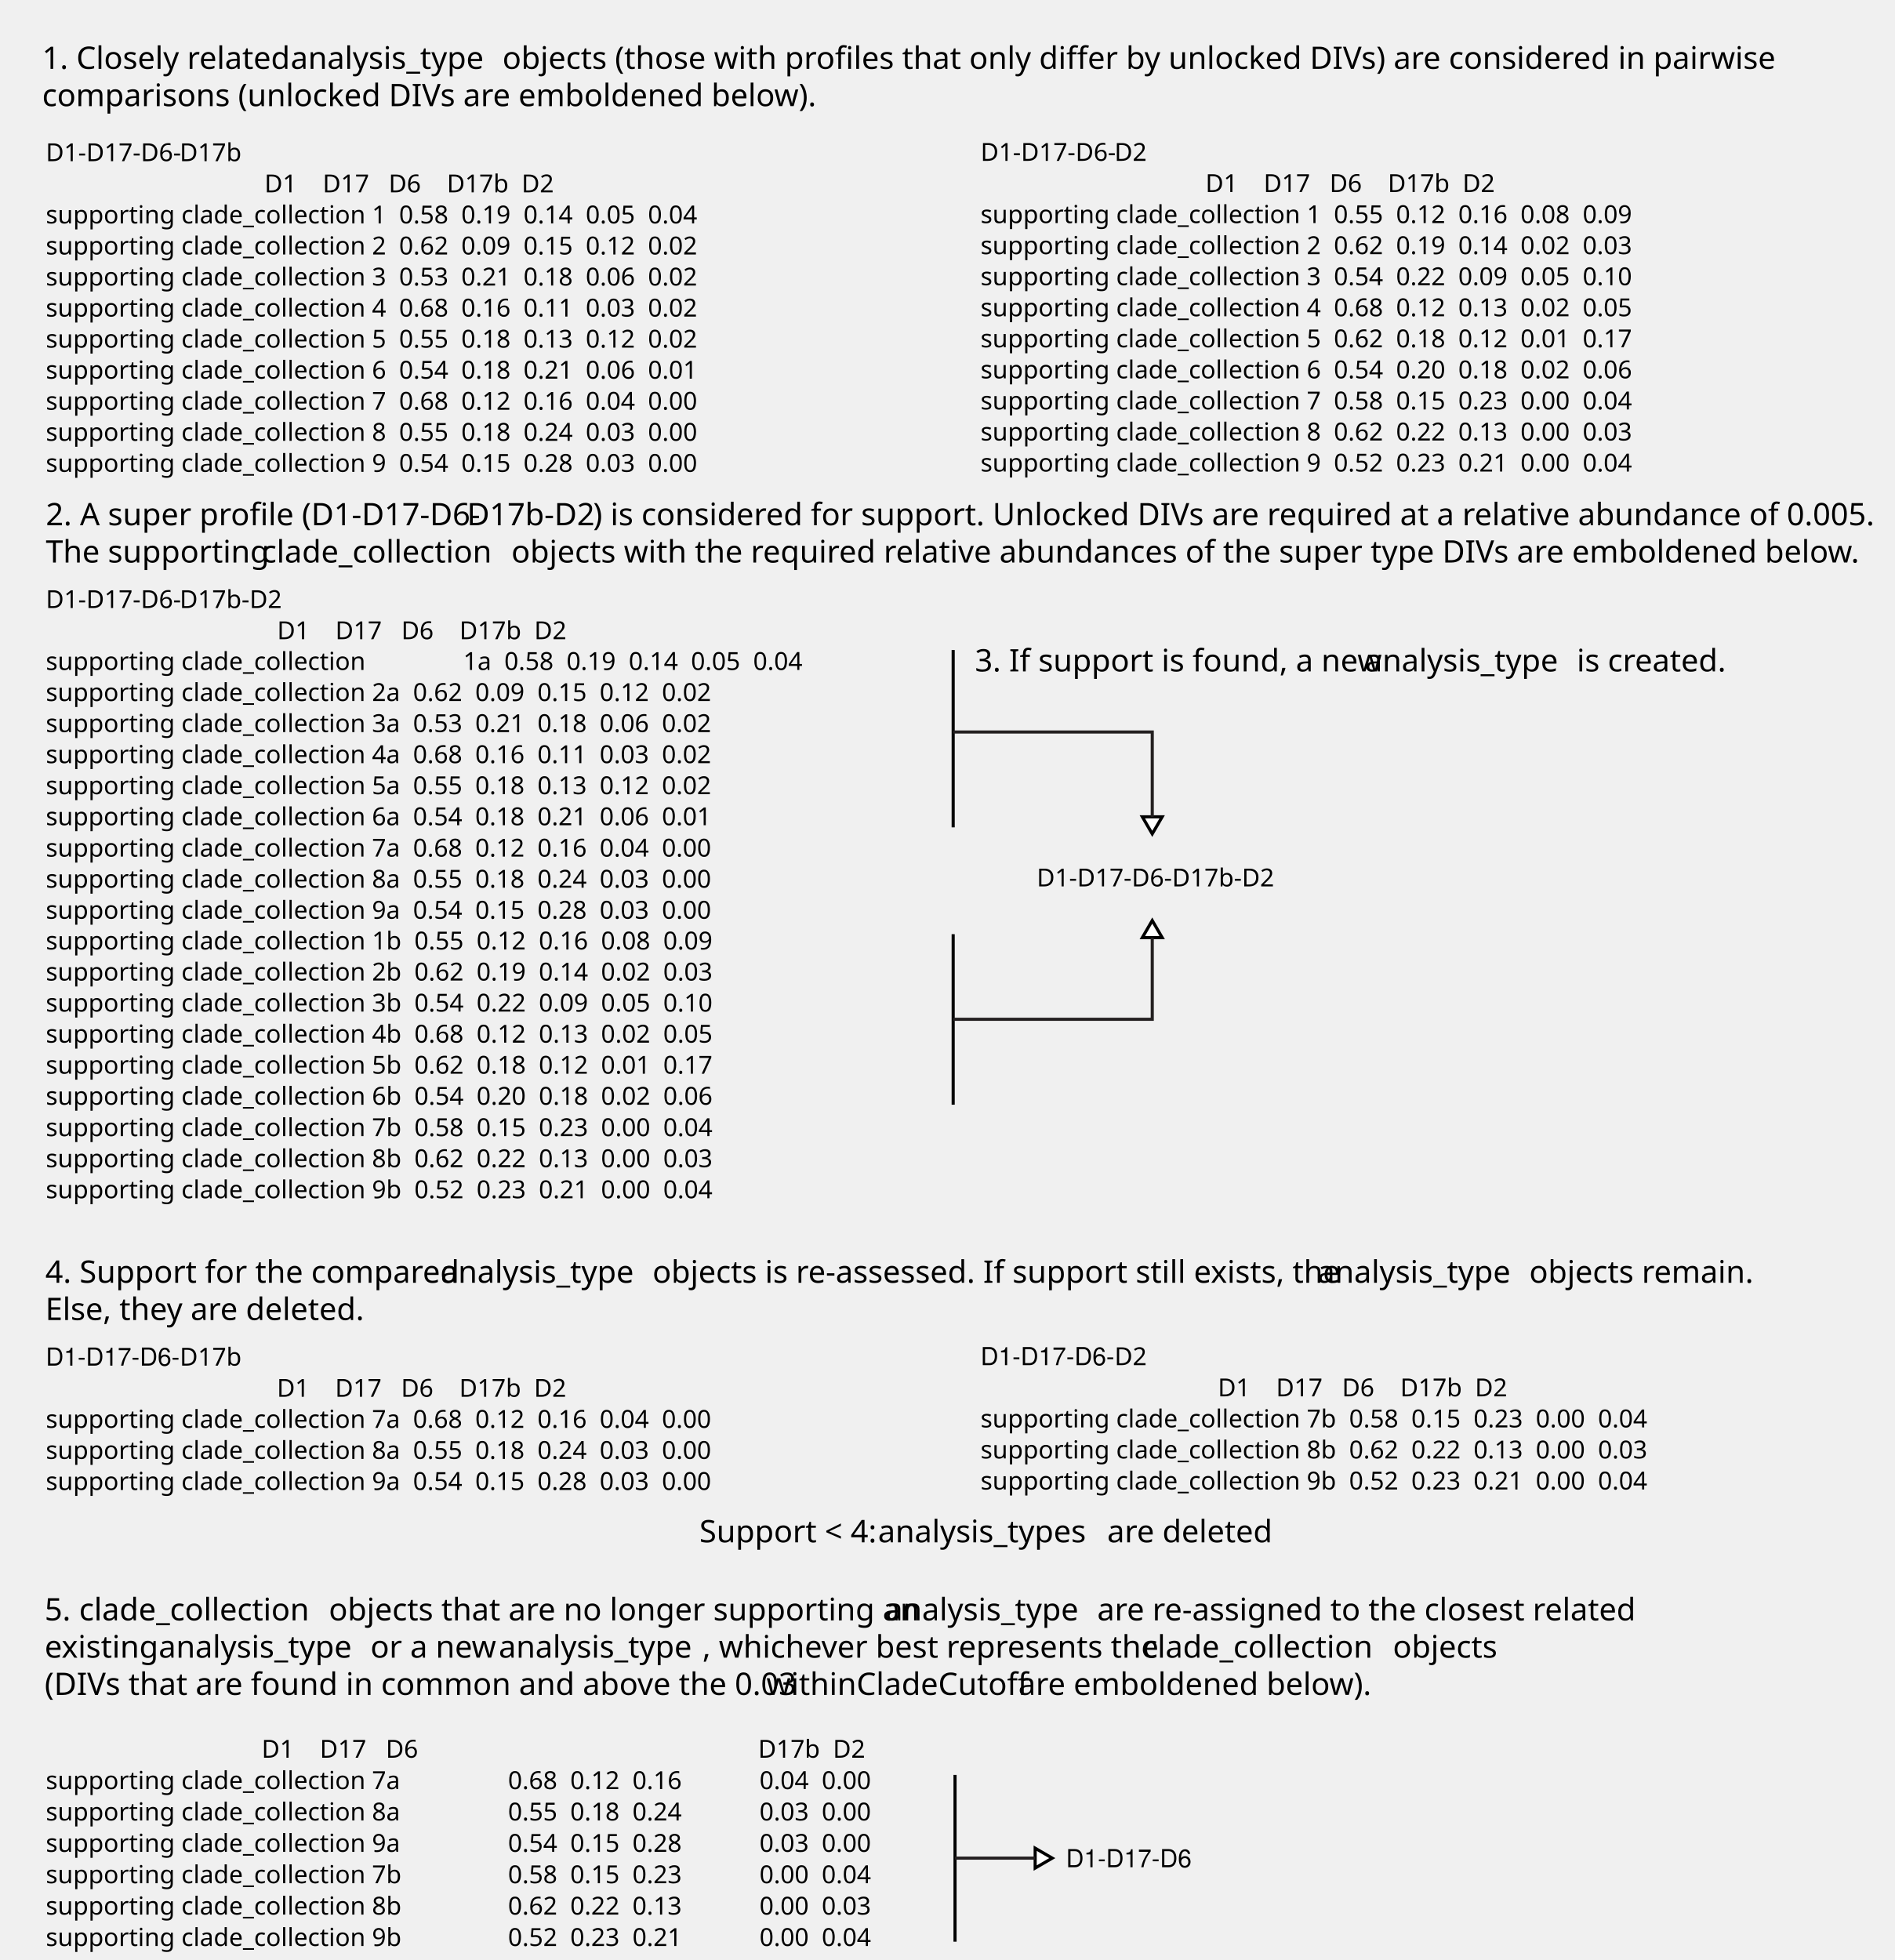
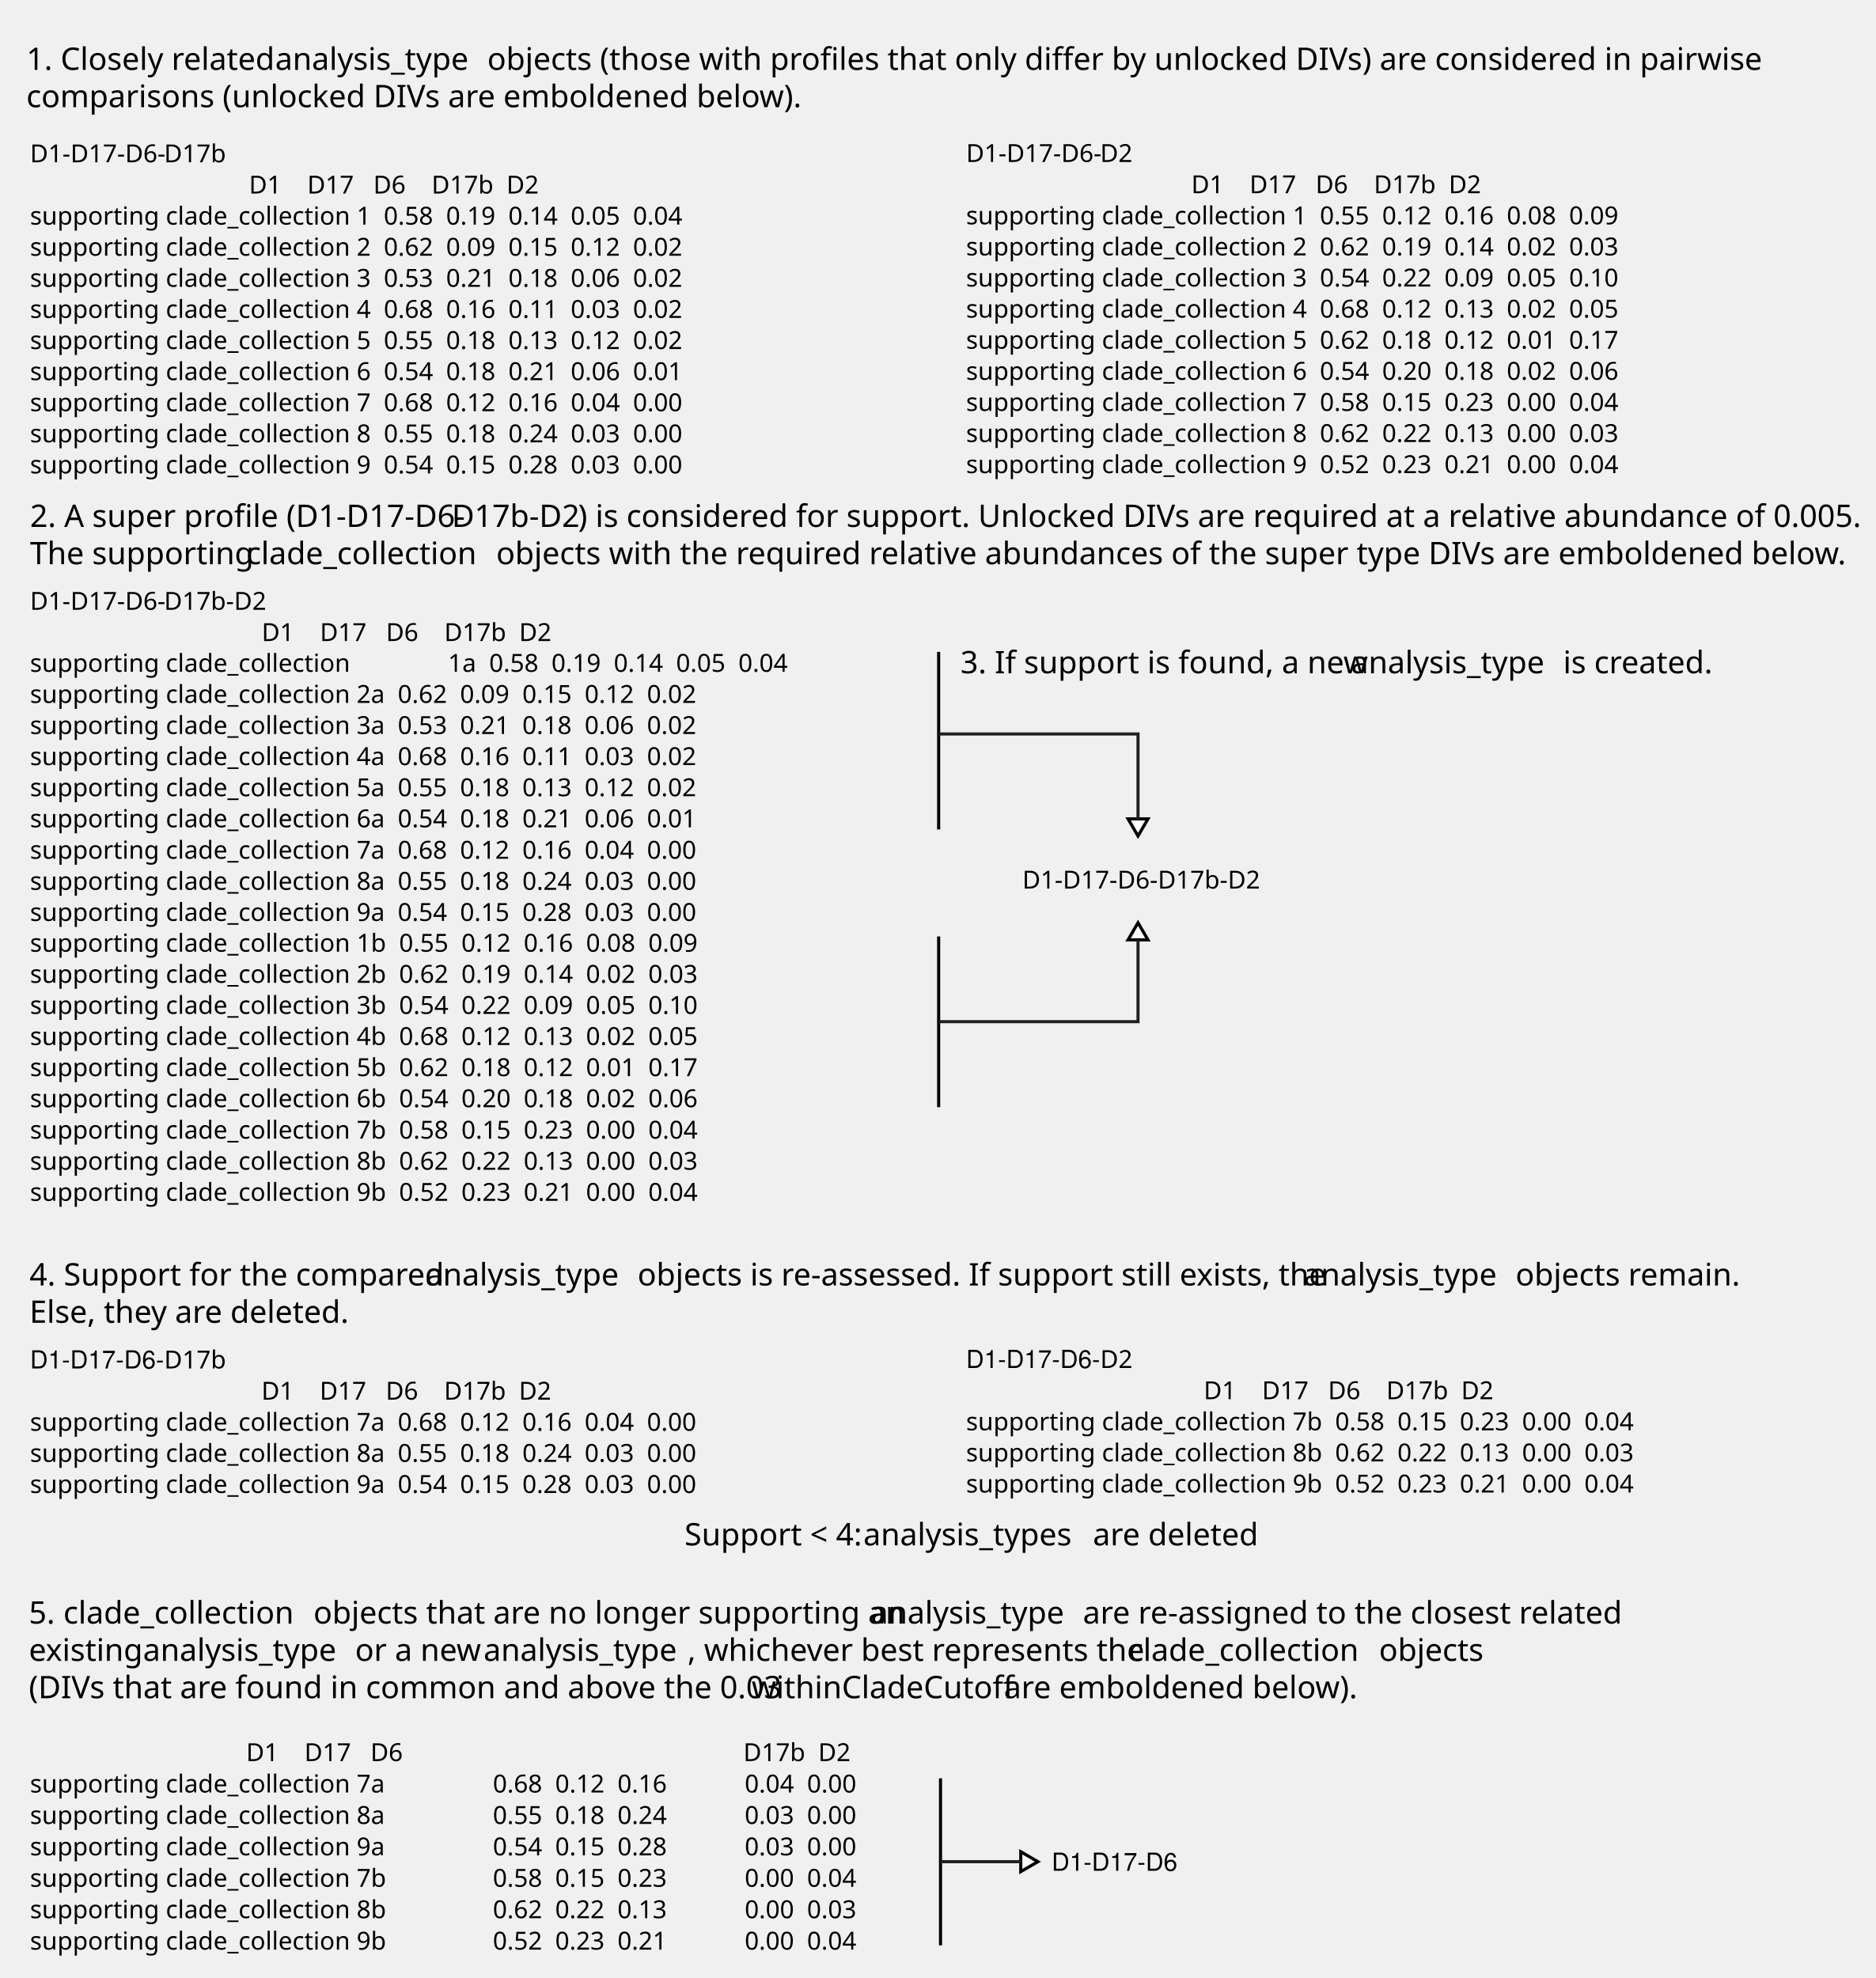
- <svg xmlns="http://www.w3.org/2000/svg" version="1.1" id="svg2" x="0px" y="0px" viewBox="-120 110.3 610.1 631.1" style="enable-background:new -120 110.3 610.1 631.1;" xml:space="preserve">
+ <svg xmlns="http://www.w3.org/2000/svg" version="1.1" id="svg2" x="0px" y="0px" viewBox="-234.9 220.3 603 636" style="enable-background:new -234.9 220.3 603 636;" xml:space="preserve">
  <style type="text/css">
- 	.st0{enable-background:new    ;}
- 	.st1{font-family:'ArialMT';}
- 	.st2{font-size:8px;}
- 	.st3{font-family:'Arial-BoldMT';}
- 	.st4{font-family:'CourierNewPSMT';}
- 	.st5{font-size:10px;}
- 	.st6{font-family:'Arial-BoldItalicMT';}
- 	.st7{font-family:'Arial-ItalicMT';}
- 	.st8{font-family:'CourierNewPS-BoldMT';}
- 	.st9{fill:none;stroke:#000000;}
- 	.st10{font-family:'Helvetica';}
- 	.st11{font-family:'Helvetica-Bold';}
- 	.st12{fill:none;}
- 	.st13{fill:#FFFFFF;stroke:#000000;}
+ 	.st0{font-family:'ArialMT';}
+ 	.st1{font-size:8px;}
+ 	.st2{font-family:'Arial-BoldMT';}
+ 	.st3{font-family:'CourierNewPSMT';}
+ 	.st4{font-size:10px;}
+ 	.st5{font-family:'Arial-BoldItalicMT';}
+ 	.st6{font-family:'Arial-ItalicMT';}
+ 	.st7{font-family:'CourierNewPS-BoldMT';}
+ 	.st8{fill:none;stroke:#000000;}
+ 	.st9{font-family:'Helvetica';}
+ 	.st10{font-family:'Helvetica-Bold';}
+ 	.st11{enable-background:new    ;}
+ 	.st12{fill:#FFFFFF;stroke:#000000;}
+ 	.st13{fill:#FFFFFF;stroke:#000000;enable-background:new    ;}
	.st14{fill:none;stroke:#231F20;stroke-miterlimit:10;}
- 	.st15{stroke:#231F20;stroke-miterlimit:10;}
</style>
-   <text transform="matrix(1 0 0 1 -105.253 162.194)" class="st0">
-     <tspan x="0" y="0" class="st1 st2">D1-D17-D6-</tspan>
-     <tspan x="43.1" y="0" class="st3 st2">D17b</tspan>
-   </text>
-   <text transform="matrix(1 0 0 1 -97.253 172.2341)" class="st4 st2">                              D1    D17   D6    D17b  D2 </text>
-   <text transform="matrix(1 0 0 1 -105.253 182.2341)" class="st4 st2">supporting clade_collection 1  0.58  0.19  0.14  0.05  0.04</text>
-   <text transform="matrix(1 0 0 1 -105.253 192.2341)" class="st4 st2">supporting clade_collection 2  0.62  0.09  0.15  0.12  0.02</text>
-   <text transform="matrix(1 0 0 1 -105.253 202.2341)" class="st4 st2">supporting clade_collection 3  0.53  0.21  0.18  0.06  0.02</text>
-   <text transform="matrix(1 0 0 1 -105.253 212.2341)" class="st4 st2">supporting clade_collection 4  0.68  0.16  0.11  0.03  0.02</text>
-   <text transform="matrix(1 0 0 1 -105.253 222.2341)" class="st4 st2">supporting clade_collection 5  0.55  0.18  0.13  0.12  0.02</text>
-   <text transform="matrix(1 0 0 1 -105.253 232.2341)" class="st4 st2">supporting clade_collection 6  0.54  0.18  0.21  0.06  0.01</text>
-   <text transform="matrix(1 0 0 1 -105.253 242.2341)" class="st4 st2">supporting clade_collection 7  0.68  0.12  0.16  0.04  0.00</text>
-   <text transform="matrix(1 0 0 1 -105.253 252.2341)" class="st4 st2">supporting clade_collection 8  0.55  0.18  0.24  0.03  0.00</text>
-   <text transform="matrix(1 0 0 1 -105.253 262.234)" class="st4 st2">supporting clade_collection 9  0.54  0.15  0.28  0.03  0.00</text>
-   <text transform="matrix(1 0 0 1 195.7173 162.0929)" class="st0">
-     <tspan x="0" y="0" class="st1 st2">D1-D17-D6-</tspan>
-     <tspan x="43.1" y="0" class="st3 st2">D2</tspan>
-   </text>
-   <text transform="matrix(1 0 0 1 205.7173 172.133)" class="st4 st2">                              D1    D17   D6    D17b  D2 </text>
-   <text transform="matrix(1 0 0 1 195.7173 182.133)" class="st4 st2">supporting clade_collection 1  0.55  0.12  0.16  0.08  0.09</text>
-   <text transform="matrix(1 0 0 1 195.7173 192.133)" class="st4 st2">supporting clade_collection 2  0.62  0.19  0.14  0.02  0.03</text>
-   <text transform="matrix(1 0 0 1 195.7173 202.133)" class="st4 st2">supporting clade_collection 3  0.54  0.22  0.09  0.05  0.10</text>
-   <text transform="matrix(1 0 0 1 195.7173 212.133)" class="st4 st2">supporting clade_collection 4  0.68  0.12  0.13  0.02  0.05</text>
-   <text transform="matrix(1 0 0 1 195.7173 222.133)" class="st4 st2">supporting clade_collection 5  0.62  0.18  0.12  0.01  0.17</text>
-   <text transform="matrix(1 0 0 1 195.7173 232.133)" class="st4 st2">supporting clade_collection 6  0.54  0.20  0.18  0.02  0.06</text>
-   <text transform="matrix(1 0 0 1 195.7173 242.133)" class="st4 st2">supporting clade_collection 7  0.58  0.15  0.23  0.00  0.04</text>
-   <text transform="matrix(1 0 0 1 195.7173 252.133)" class="st4 st2">supporting clade_collection 8  0.62  0.22  0.13  0.00  0.03</text>
-   <text transform="matrix(1 0 0 1 195.7173 262.133)" class="st4 st2">supporting clade_collection 9  0.52  0.23  0.21  0.00  0.04</text>
-   <text transform="matrix(1 0 0 1 -106.4248 132.4796)" class="st0">
-     <tspan x="0" y="0" class="st1 st5">1. Closely related </tspan>
-     <tspan x="80" y="0" class="st6 st5">analysis_type</tspan>
-     <tspan x="145.6" y="0" class="st1 st5"> objects (those with profiles that only differ by unlocked DIVs) are considered in pairwise  </tspan>
-     <tspan x="0" y="12" class="st1 st5">comparisons (unlocked DIVs are emboldened below). </tspan>
-   </text>
-   <text transform="matrix(1 0 0 1 -105.253 279.432)" class="st0">
-     <tspan x="0" y="0" class="st1 st5">2. A super profile (D1-D17-D6-</tspan>
-     <tspan x="135.6" y="0" class="st3 st5">D17b-D2</tspan>
-     <tspan x="176.2" y="0" class="st1 st5">) is considered for support. Unlocked DIVs are required at a relative abundance of 0.005.  </tspan>
-     <tspan x="0" y="12" class="st1 st5">The supporting </tspan>
-     <tspan x="69.5" y="12" class="st6 st5">clade_collection</tspan>
-     <tspan x="147.3" y="12" class="st1 st5"> objects with the required relative abundances of the super type DIVs are emboldened below.</tspan>
-   </text>
-   <text transform="matrix(1 0 0 1 193.8954 326.4968)" class="st0">
-     <tspan x="0" y="0" class="st1 st5">3. If support is found, a new </tspan>
-     <tspan x="125.6" y="0" class="st6 st5">analysis_type</tspan>
-     <tspan x="191.2" y="0" class="st1 st5"> is created. </tspan>
-   </text>
-   <text transform="matrix(1 0 0 1 -105.4092 523.3372)" class="st0">
-     <tspan x="0" y="0" class="st1 st5">4. Support for the compared </tspan>
-     <tspan x="127.3" y="0" class="st6 st5">analysis_type</tspan>
-     <tspan x="192.9" y="0" class="st1 st5"> objects is re-assessed. If support still exists, the </tspan>
-     <tspan x="409.6" y="0" class="st6 st5">analysis_type</tspan>
-     <tspan x="475.2" y="0" class="st1 st5"> objects remain.  </tspan>
-     <tspan x="0" y="12" class="st1 st5">Else, they are deleted. </tspan>
-   </text>
-   <text transform="matrix(1 0 0 1 -105.6241 632.0515)" class="st0">
-     <tspan x="0" y="0" class="st1 st5">5. </tspan>
-     <tspan x="11.1" y="0" class="st6 st5">clade_collection</tspan>
-     <tspan x="88.9" y="0" class="st1 st5"> objects that are no longer supporting an </tspan>
-     <tspan x="270.7" y="0" class="st6 st5">analysis_type</tspan>
-     <tspan x="336.3" y="0" class="st1 st5"> are re-assigned to the closest related  </tspan>
-     <tspan x="0" y="12" class="st1 st5">existing </tspan>
-     <tspan x="36.7" y="12" class="st6 st5">analysis_type</tspan>
-     <tspan x="102.3" y="12" class="st1 st5"> or a new </tspan>
-     <tspan x="146.2" y="12" class="st6 st5">analysis_type</tspan>
-     <tspan x="211.8" y="12" class="st1 st5">, whichever best represents the </tspan>
-     <tspan x="353.5" y="12" class="st6 st5">clade_collection </tspan>
-     <tspan x="434.1" y="12" class="st1 st5">objects  </tspan>
-     <tspan x="0" y="24" class="st1 st5">(DIVs that are found in common and above the 0.03 </tspan>
-     <tspan x="232.4" y="24" class="st7 st5">withinCladeCutoff </tspan>
-     <tspan x="313.5" y="24" class="st1 st5">are emboldened below). </tspan>
-   </text>
-   <text transform="matrix(1 0 0 1 -105.253 306.0836)" class="st0">
-     <tspan x="0" y="0" class="st1 st2">D1-D17-D6-</tspan>
-     <tspan x="43.1" y="0" class="st3 st2">D17b-D2</tspan>
-   </text>
-   <text transform="matrix(1 0 0 1 -95.253 316.1237)" class="st4 st2">                               D1    D17   D6    D17b  D2 </text>
-   <text transform="matrix(1 0 0 1 -105.253 326.0207)" class="st0">
-     <tspan x="0" y="0" class="st8 st2">supporting clade_collection</tspan>
-     <tspan x="129.6" y="0" class="st4 st2"> </tspan>
-     <tspan x="134.4" y="0" class="st8 st2">1a  0.58  0.19  0.14  0.05  0.04</tspan>
-   </text>
-   <text transform="matrix(1 0 0 1 -105.253 336.0207)" class="st8 st2">supporting clade_collection 2a  0.62  0.09  0.15  0.12  0.02</text>
-   <text transform="matrix(1 0 0 1 -105.253 346.0207)" class="st8 st2">supporting clade_collection 3a  0.53  0.21  0.18  0.06  0.02</text>
-   <text transform="matrix(1 0 0 1 -105.253 356.0207)" class="st8 st2">supporting clade_collection 4a  0.68  0.16  0.11  0.03  0.02</text>
-   <text transform="matrix(1 0 0 1 -105.253 366.0207)" class="st8 st2">supporting clade_collection 5a  0.55  0.18  0.13  0.12  0.02</text>
-   <text transform="matrix(1 0 0 1 -105.253 376.0207)" class="st8 st2">supporting clade_collection 6a  0.54  0.18  0.21  0.06  0.01</text>
-   <text transform="matrix(1 0 0 1 -105.253 386.1237)" class="st4 st2">supporting clade_collection 7a  0.68  0.12  0.16  0.04  0.00</text>
-   <text transform="matrix(1 0 0 1 -105.253 396.1237)" class="st4 st2">supporting clade_collection 8a  0.55  0.18  0.24  0.03  0.00</text>
-   <text transform="matrix(1 0 0 1 -105.253 406.1237)" class="st4 st2">supporting clade_collection 9a  0.54  0.15  0.28  0.03  0.00</text>
-   <text transform="matrix(1 0 0 1 -105.253 416.0207)" class="st8 st2">supporting clade_collection 1b  0.55  0.12  0.16  0.08  0.09</text>
-   <text transform="matrix(1 0 0 1 -105.253 426.0207)" class="st8 st2">supporting clade_collection 2b  0.62  0.19  0.14  0.02  0.03</text>
-   <text transform="matrix(1 0 0 1 -105.253 436.0207)" class="st8 st2">supporting clade_collection 3b  0.54  0.22  0.09  0.05  0.10</text>
-   <text transform="matrix(1 0 0 1 -105.253 446.0207)" class="st8 st2">supporting clade_collection 4b  0.68  0.12  0.13  0.02  0.05</text>
-   <text transform="matrix(1 0 0 1 -105.253 456.0207)" class="st8 st2">supporting clade_collection 5b  0.62  0.18  0.12  0.01  0.17</text>
-   <text transform="matrix(1 0 0 1 -105.253 466.0207)" class="st8 st2">supporting clade_collection 6b  0.54  0.20  0.18  0.02  0.06</text>
-   <text transform="matrix(1 0 0 1 -105.253 476.1237)" class="st4 st2">supporting clade_collection 7b  0.58  0.15  0.23  0.00  0.04</text>
-   <text transform="matrix(1 0 0 1 -105.253 486.1237)" class="st4 st2">supporting clade_collection 8b  0.62  0.22  0.13  0.00  0.03</text>
-   <text transform="matrix(1 0 0 1 -105.253 496.1237)" class="st4 st2">supporting clade_collection 9b  0.52  0.23  0.21  0.00  0.04</text>
-   <path id="path11116" class="st9" d="M186.9,319.6v57.1" />
-   <path id="path11118" class="st9" d="M186.9,411.1v54.9" />
-   <text transform="matrix(1 0 0 1 213.8043 395.7145)" class="st1 st2">D1-D17-D6-D17b-D2</text>
-   <text transform="matrix(1 0 0 1 -105.253 550.0153)" class="st10 st2">D1-D17-D6-</text>
-   <text transform="matrix(1 0 0 1 -62.1319 550.0153)" class="st11 st2">D17b</text>
-   <text transform="matrix(1 0 0 1 -93.253 560.0553)" class="st4 st2">                              D1    D17   D6    D17b  D2 </text>
-   <text transform="matrix(1 0 0 1 -105.253 570.0553)" class="st4 st2">supporting clade_collection 7a  0.68  0.12  0.16  0.04  0.00</text>
-   <text transform="matrix(1 0 0 1 -105.253 580.0553)" class="st4 st2">supporting clade_collection 8a  0.55  0.18  0.24  0.03  0.00</text>
-   <text transform="matrix(1 0 0 1 -105.253 590.0553)" class="st4 st2">supporting clade_collection 9a  0.54  0.15  0.28  0.03  0.00</text>
-   <text transform="matrix(1 0 0 1 195.7173 549.8669)" class="st10 st2">D1-D17-D6-</text>
-   <text transform="matrix(1 0 0 1 238.8384 549.8669)" class="st11 st2">D2</text>
-   <text transform="matrix(1 0 0 1 209.7173 559.9069)" class="st4 st2">                              D1    D17   D6    D17b  D2 </text>
-   <text transform="matrix(1 0 0 1 195.7173 569.9069)" class="st4 st2">supporting clade_collection 7b  0.58  0.15  0.23  0.00  0.04</text>
-   <text transform="matrix(1 0 0 1 195.7173 579.9069)" class="st4 st2">supporting clade_collection 8b  0.62  0.22  0.13  0.00  0.03</text>
-   <text transform="matrix(1 0 0 1 195.7173 589.9069)" class="st4 st2">supporting clade_collection 9b  0.52  0.23  0.21  0.00  0.04</text>
-   <text transform="matrix(1 0 0 1 105.1884 606.9089)" class="st0">
-     <tspan x="0" y="0" class="st1 st5">Support &lt; 4: </tspan>
-     <tspan x="57.5" y="0" class="st6 st5">analysis_types</tspan>
-     <tspan x="128.7" y="0" class="st1 st5"> are deleted</tspan>
-   </text>
-   <text transform="matrix(1 0 0 1 -105.253 666.2263)" class="st10 st2"> </text>
-   <text transform="matrix(1 0 0 1 -100.253 676.2662)" class="st8 st2">                               D1    D17   D6</text>
-   <text transform="matrix(1 0 0 1 115.7822 676.2662)" class="st4 st2">    D17b  D2 </text>
-   <text transform="matrix(1 0 0 1 -105.253 686.3698)" class="st4 st2">supporting clade_collection 7a  </text>
-   <text transform="matrix(1 0 0 1 43.5713 686.3698)" class="st8 st2">0.68  0.12  0.16</text>
-   <text transform="matrix(1 0 0 1 120.3838 686.3698)" class="st4 st2">  0.04  0.00</text>
-   <text transform="matrix(1 0 0 1 -105.253 696.4733)" class="st4 st2">supporting clade_collection 8a  </text>
-   <text transform="matrix(1 0 0 1 43.5713 696.4733)" class="st8 st2">0.55  0.18  0.24</text>
-   <text transform="matrix(1 0 0 1 120.3838 696.4733)" class="st4 st2">  0.03  0.00</text>
-   <text transform="matrix(1 0 0 1 -105.253 706.5759)" class="st4 st2">supporting clade_collection 9a  </text>
-   <text transform="matrix(1 0 0 1 43.5713 706.5759)" class="st8 st2">0.54  0.15  0.28</text>
-   <text transform="matrix(1 0 0 1 120.3838 706.5759)" class="st4 st2">  0.03  0.00</text>
-   <text transform="matrix(1 0 0 1 -105.253 716.6793)" class="st4 st2">supporting clade_collection 7b  </text>
-   <text transform="matrix(1 0 0 1 43.5713 716.6793)" class="st8 st2">0.58  0.15  0.23</text>
-   <text transform="matrix(1 0 0 1 120.3838 716.6793)" class="st4 st2">  0.00  0.04</text>
-   <text transform="matrix(1 0 0 1 -105.253 726.7819)" class="st4 st2">supporting clade_collection 8b  </text>
-   <text transform="matrix(1 0 0 1 43.5713 726.7819)" class="st8 st2">0.62  0.22  0.13</text>
-   <text transform="matrix(1 0 0 1 120.3838 726.7819)" class="st4 st2">  0.00  0.03</text>
-   <text transform="matrix(1 0 0 1 -105.253 736.8854)" class="st4 st2">supporting clade_collection 9b  </text>
-   <text transform="matrix(1 0 0 1 43.5713 736.8854)" class="st8 st2">0.52  0.23  0.21</text>
-   <text transform="matrix(1 0 0 1 120.3838 736.8854)" class="st4 st2">  0.00  0.04</text>
-   <path id="path11579" class="st9" d="M187.5,681.8v53.7" />
-   <text transform="matrix(1 0 0 1 223.2178 711.525)" class="st10 st2">D1-D17-D6</text>
-   <path class="st12" d="" />
-   <path id="path11609" class="st13" d="M218.8,708.6l-5.5,3.2v-6.4L218.8,708.6z" />
-   <path id="path11599" class="st13" d="M218.9,708.6" />
-   <path class="st12" d="" />
-   <path id="path11879" class="st13" d="M251,378.9" />
-   <path class="st12" d="" />
+   <text transform="matrix(1 0 0 1 -225.253 272.484)" class="st0 st1">D1-D17-D6-</text>
+   <text transform="matrix(1 0 0 1 -182.153 272.484)" class="st2 st1">D17b</text>
+   <text transform="matrix(1 0 0 1 -217.253 282.5241)" class="st3 st1">                              D1    D17   D6    D17b  D2 </text>
+   <text transform="matrix(1 0 0 1 -225.253 292.5241)" class="st3 st1">supporting clade_collection 1  0.58  0.19  0.14  0.05  0.04</text>
+   <text transform="matrix(1 0 0 1 -225.253 302.5241)" class="st3 st1">supporting clade_collection 2  0.62  0.09  0.15  0.12  0.02</text>
+   <text transform="matrix(1 0 0 1 -225.253 312.5241)" class="st3 st1">supporting clade_collection 3  0.53  0.21  0.18  0.06  0.02</text>
+   <text transform="matrix(1 0 0 1 -225.253 322.5241)" class="st3 st1">supporting clade_collection 4  0.68  0.16  0.11  0.03  0.02</text>
+   <text transform="matrix(1 0 0 1 -225.253 332.5241)" class="st3 st1">supporting clade_collection 5  0.55  0.18  0.13  0.12  0.02</text>
+   <text transform="matrix(1 0 0 1 -225.253 342.5241)" class="st3 st1">supporting clade_collection 6  0.54  0.18  0.21  0.06  0.01</text>
+   <text transform="matrix(1 0 0 1 -225.253 352.5241)" class="st3 st1">supporting clade_collection 7  0.68  0.12  0.16  0.04  0.00</text>
+   <text transform="matrix(1 0 0 1 -225.253 362.5241)" class="st3 st1">supporting clade_collection 8  0.55  0.18  0.24  0.03  0.00</text>
+   <text transform="matrix(1 0 0 1 -225.253 372.524)" class="st3 st1">supporting clade_collection 9  0.54  0.15  0.28  0.03  0.00</text>
+   <text transform="matrix(1 0 0 1 75.7173 272.3829)" class="st0 st1">D1-D17-D6-</text>
+   <text transform="matrix(1 0 0 1 118.8173 272.3829)" class="st2 st1">D2</text>
+   <text transform="matrix(1 0 0 1 85.7173 282.423)" class="st3 st1">                              D1    D17   D6    D17b  D2 </text>
+   <text transform="matrix(1 0 0 1 75.7173 292.423)" class="st3 st1">supporting clade_collection 1  0.55  0.12  0.16  0.08  0.09</text>
+   <text transform="matrix(1 0 0 1 75.7173 302.423)" class="st3 st1">supporting clade_collection 2  0.62  0.19  0.14  0.02  0.03</text>
+   <text transform="matrix(1 0 0 1 75.7173 312.423)" class="st3 st1">supporting clade_collection 3  0.54  0.22  0.09  0.05  0.10</text>
+   <text transform="matrix(1 0 0 1 75.7173 322.423)" class="st3 st1">supporting clade_collection 4  0.68  0.12  0.13  0.02  0.05</text>
+   <text transform="matrix(1 0 0 1 75.7173 332.423)" class="st3 st1">supporting clade_collection 5  0.62  0.18  0.12  0.01  0.17</text>
+   <text transform="matrix(1 0 0 1 75.7173 342.423)" class="st3 st1">supporting clade_collection 6  0.54  0.20  0.18  0.02  0.06</text>
+   <text transform="matrix(1 0 0 1 75.7173 352.423)" class="st3 st1">supporting clade_collection 7  0.58  0.15  0.23  0.00  0.04</text>
+   <text transform="matrix(1 0 0 1 75.7173 362.423)" class="st3 st1">supporting clade_collection 8  0.62  0.22  0.13  0.00  0.03</text>
+   <text transform="matrix(1 0 0 1 75.7173 372.423)" class="st3 st1">supporting clade_collection 9  0.52  0.23  0.21  0.00  0.04</text>
+   <text transform="matrix(1 0 0 1 -226.4248 242.7696)" class="st0 st4">1. Closely related </text>
+   <text transform="matrix(1 0 0 1 -146.4248 242.7696)" class="st5 st4">analysis_type</text>
+   <text transform="matrix(1 0 0 1 -80.8248 242.7696)" class="st0 st4"> objects (those with profiles that only differ by unlocked DIVs) are considered in pairwise  </text>
+   <text transform="matrix(1 0 0 1 -226.4248 254.7696)" class="st0 st4">comparisons (unlocked DIVs are emboldened below). </text>
+   <text transform="matrix(1 0 0 1 -225.253 389.722)" class="st0 st4">2. A super profile (D1-D17-D6-</text>
+   <text transform="matrix(1 0 0 1 -89.653 389.722)" class="st2 st4">D17b-D2</text>
+   <text transform="matrix(1 0 0 1 -49.053 389.722)" class="st0 st4">) is considered for support. Unlocked DIVs are required at a relative abundance of 0.005.  </text>
+   <text transform="matrix(1 0 0 1 -225.253 401.722)" class="st0 st4">The supporting </text>
+   <text transform="matrix(1 0 0 1 -155.753 401.722)" class="st5 st4">clade_collection</text>
+   <text transform="matrix(1 0 0 1 -77.953 401.722)" class="st0 st4"> objects with the required relative abundances of the super type DIVs are emboldened below.</text>
+   <text transform="matrix(1 0 0 1 73.8954 436.7868)" class="st0 st4">3. If support is found, a new </text>
+   <text transform="matrix(1 0 0 1 199.4954 436.7868)" class="st5 st4">analysis_type</text>
+   <text transform="matrix(1 0 0 1 265.0954 436.7868)" class="st0 st4"> is created. </text>
+   <text transform="matrix(1 0 0 1 -225.4092 633.6273)" class="st0 st4">4. Support for the compared </text>
+   <text transform="matrix(1 0 0 1 -98.1092 633.6273)" class="st5 st4">analysis_type</text>
+   <text transform="matrix(1 0 0 1 -32.5092 633.6273)" class="st0 st4"> objects is re-assessed. If support still exists, the </text>
+   <text transform="matrix(1 0 0 1 184.1908 633.6273)" class="st5 st4">analysis_type</text>
+   <text transform="matrix(1 0 0 1 249.7908 633.6273)" class="st0 st4"> objects remain.  </text>
+   <text transform="matrix(1 0 0 1 -225.4092 645.6273)" class="st0 st4">Else, they are deleted. </text>
+   <text transform="matrix(1 0 0 1 -225.6241 742.3416)" class="st0 st4">5. </text>
+   <text transform="matrix(1 0 0 1 -214.5241 742.3416)" class="st5 st4">clade_collection</text>
+   <text transform="matrix(1 0 0 1 -136.7241 742.3416)" class="st0 st4"> objects that are no longer supporting an </text>
+   <text transform="matrix(1 0 0 1 45.0759 742.3416)" class="st5 st4">analysis_type</text>
+   <text transform="matrix(1 0 0 1 110.6759 742.3416)" class="st0 st4"> are re-assigned to the closest related  </text>
+   <text transform="matrix(1 0 0 1 -225.6241 754.3416)" class="st0 st4">existing </text>
+   <text transform="matrix(1 0 0 1 -188.9241 754.3416)" class="st5 st4">analysis_type</text>
+   <text transform="matrix(1 0 0 1 -123.3241 754.3416)" class="st0 st4"> or a new </text>
+   <text transform="matrix(1 0 0 1 -79.4241 754.3416)" class="st5 st4">analysis_type</text>
+   <text transform="matrix(1 0 0 1 -13.8241 754.3416)" class="st0 st4">, whichever best represents the </text>
+   <text transform="matrix(1 0 0 1 127.8759 754.3416)" class="st5 st4">clade_collection </text>
+   <text transform="matrix(1 0 0 1 208.4759 754.3416)" class="st0 st4">objects  </text>
+   <text transform="matrix(1 0 0 1 -225.6241 766.3416)" class="st0 st4">(DIVs that are found in common and above the 0.03 </text>
+   <text transform="matrix(1 0 0 1 6.7759 766.3416)" class="st6 st4">withinCladeCutoff </text>
+   <text transform="matrix(1 0 0 1 87.8759 766.3416)" class="st0 st4">are emboldened below). </text>
+   <text transform="matrix(1 0 0 1 -225.253 416.3736)" class="st0 st1">D1-D17-D6-</text>
+   <text transform="matrix(1 0 0 1 -182.153 416.3736)" class="st2 st1">D17b-D2</text>
+   <text transform="matrix(1 0 0 1 -215.253 426.4137)" class="st3 st1">                               D1    D17   D6    D17b  D2 </text>
+   <text transform="matrix(1 0 0 1 -225.253 436.3107)" class="st7 st1">supporting clade_collection</text>
+   <text transform="matrix(1 0 0 1 -95.653 436.3107)" class="st3 st1"> </text>
+   <text transform="matrix(1 0 0 1 -90.853 436.3107)" class="st7 st1">1a  0.58  0.19  0.14  0.05  0.04</text>
+   <text transform="matrix(1 0 0 1 -225.253 446.3107)" class="st7 st1">supporting clade_collection 2a  0.62  0.09  0.15  0.12  0.02</text>
+   <text transform="matrix(1 0 0 1 -225.253 456.3107)" class="st7 st1">supporting clade_collection 3a  0.53  0.21  0.18  0.06  0.02</text>
+   <text transform="matrix(1 0 0 1 -225.253 466.3107)" class="st7 st1">supporting clade_collection 4a  0.68  0.16  0.11  0.03  0.02</text>
+   <text transform="matrix(1 0 0 1 -225.253 476.3107)" class="st7 st1">supporting clade_collection 5a  0.55  0.18  0.13  0.12  0.02</text>
+   <text transform="matrix(1 0 0 1 -225.253 486.3107)" class="st7 st1">supporting clade_collection 6a  0.54  0.18  0.21  0.06  0.01</text>
+   <text transform="matrix(1 0 0 1 -225.253 496.4137)" class="st3 st1">supporting clade_collection 7a  0.68  0.12  0.16  0.04  0.00</text>
+   <text transform="matrix(1 0 0 1 -225.253 506.4137)" class="st3 st1">supporting clade_collection 8a  0.55  0.18  0.24  0.03  0.00</text>
+   <text transform="matrix(1 0 0 1 -225.253 516.4137)" class="st3 st1">supporting clade_collection 9a  0.54  0.15  0.28  0.03  0.00</text>
+   <text transform="matrix(1 0 0 1 -225.253 526.3107)" class="st7 st1">supporting clade_collection 1b  0.55  0.12  0.16  0.08  0.09</text>
+   <text transform="matrix(1 0 0 1 -225.253 536.3107)" class="st7 st1">supporting clade_collection 2b  0.62  0.19  0.14  0.02  0.03</text>
+   <text transform="matrix(1 0 0 1 -225.253 546.3107)" class="st7 st1">supporting clade_collection 3b  0.54  0.22  0.09  0.05  0.10</text>
+   <text transform="matrix(1 0 0 1 -225.253 556.3107)" class="st7 st1">supporting clade_collection 4b  0.68  0.12  0.13  0.02  0.05</text>
+   <text transform="matrix(1 0 0 1 -225.253 566.3107)" class="st7 st1">supporting clade_collection 5b  0.62  0.18  0.12  0.01  0.17</text>
+   <text transform="matrix(1 0 0 1 -225.253 576.3107)" class="st7 st1">supporting clade_collection 6b  0.54  0.20  0.18  0.02  0.06</text>
+   <text transform="matrix(1 0 0 1 -225.253 586.4137)" class="st3 st1">supporting clade_collection 7b  0.58  0.15  0.23  0.00  0.04</text>
+   <text transform="matrix(1 0 0 1 -225.253 596.4137)" class="st3 st1">supporting clade_collection 8b  0.62  0.22  0.13  0.00  0.03</text>
+   <text transform="matrix(1 0 0 1 -225.253 606.4137)" class="st3 st1">supporting clade_collection 9b  0.52  0.23  0.21  0.00  0.04</text>
+   <path id="path11116" class="st8" d="M66.9,429.9V487" />
+   <path id="path11118" class="st8" d="M66.9,521.4v54.9" />
+   <text transform="matrix(1 0 0 1 93.8043 506.0045)" class="st0 st1">D1-D17-D6-D17b-D2</text>
+   <text transform="matrix(1 0 0 1 -225.253 660.3054)" class="st9 st1">D1-D17-D6-</text>
+   <text transform="matrix(1 0 0 1 -182.1319 660.3054)" class="st10 st1">D17b</text>
+   <text transform="matrix(1 0 0 1 -213.253 670.3453)" class="st3 st1">                              D1    D17   D6    D17b  D2 </text>
+   <text transform="matrix(1 0 0 1 -225.253 680.3453)" class="st3 st1">supporting clade_collection 7a  0.68  0.12  0.16  0.04  0.00</text>
+   <text transform="matrix(1 0 0 1 -225.253 690.3453)" class="st3 st1">supporting clade_collection 8a  0.55  0.18  0.24  0.03  0.00</text>
+   <text transform="matrix(1 0 0 1 -225.253 700.3453)" class="st3 st1">supporting clade_collection 9a  0.54  0.15  0.28  0.03  0.00</text>
+   <text transform="matrix(1 0 0 1 75.7173 660.1569)" class="st9 st1">D1-D17-D6-</text>
+   <text transform="matrix(1 0 0 1 118.8384 660.1569)" class="st10 st1">D2</text>
+   <text transform="matrix(1 0 0 1 89.7173 670.197)" class="st3 st1">                              D1    D17   D6    D17b  D2 </text>
+   <text transform="matrix(1 0 0 1 75.7173 680.197)" class="st3 st1">supporting clade_collection 7b  0.58  0.15  0.23  0.00  0.04</text>
+   <text transform="matrix(1 0 0 1 75.7173 690.197)" class="st3 st1">supporting clade_collection 8b  0.62  0.22  0.13  0.00  0.03</text>
+   <text transform="matrix(1 0 0 1 75.7173 700.197)" class="st3 st1">supporting clade_collection 9b  0.52  0.23  0.21  0.00  0.04</text>
+   <text transform="matrix(1 0 0 1 -14.8116 717.1989)" class="st0 st4">Support &lt; 4: </text>
+   <text transform="matrix(1 0 0 1 42.6884 717.1989)" class="st5 st4">analysis_types</text>
+   <text transform="matrix(1 0 0 1 113.8884 717.1989)" class="st0 st4"> are deleted</text>
+   <text transform="matrix(1 0 0 1 -225.253 776.5164)" class="st9 st1"> </text>
+   <text transform="matrix(1 0 0 1 -220.253 786.5562)" class="st7 st1">                               D1    D17   D6</text>
+   <text transform="matrix(1 0 0 1 -4.2178 786.5562)" class="st3 st1">    D17b  D2 </text>
+   <text transform="matrix(1 0 0 1 -225.253 796.6599)" class="st3 st1">supporting clade_collection 7a  </text>
+   <text transform="matrix(1 0 0 1 -76.4287 796.6599)" class="st7 st1">0.68  0.12  0.16</text>
+   <text transform="matrix(1 0 0 1 0.3838 796.6599)" class="st3 st1">  0.04  0.00</text>
+   <text transform="matrix(1 0 0 1 -225.253 806.7634)" class="st3 st1">supporting clade_collection 8a  </text>
+   <text transform="matrix(1 0 0 1 -76.4287 806.7634)" class="st7 st1">0.55  0.18  0.24</text>
+   <text transform="matrix(1 0 0 1 0.3838 806.7634)" class="st3 st1">  0.03  0.00</text>
+   <text transform="matrix(1 0 0 1 -225.253 816.866)" class="st3 st1">supporting clade_collection 9a  </text>
+   <text transform="matrix(1 0 0 1 -76.4287 816.866)" class="st7 st1">0.54  0.15  0.28</text>
+   <text transform="matrix(1 0 0 1 0.3838 816.866)" class="st3 st1">  0.03  0.00</text>
+   <text transform="matrix(1 0 0 1 -225.253 826.9694)" class="st3 st1">supporting clade_collection 7b  </text>
+   <text transform="matrix(1 0 0 1 -76.4287 826.9694)" class="st7 st1">0.58  0.15  0.23</text>
+   <text transform="matrix(1 0 0 1 0.3838 826.9694)" class="st3 st1">  0.00  0.04</text>
+   <text transform="matrix(1 0 0 1 -225.253 837.072)" class="st3 st1">supporting clade_collection 8b  </text>
+   <text transform="matrix(1 0 0 1 -76.4287 837.072)" class="st7 st1">0.62  0.22  0.13</text>
+   <text transform="matrix(1 0 0 1 0.3838 837.072)" class="st3 st1">  0.00  0.03</text>
+   <text transform="matrix(1 0 0 1 -225.253 847.1754)" class="st3 st1">supporting clade_collection 9b  </text>
+   <text transform="matrix(1 0 0 1 -76.4287 847.1754)" class="st7 st1">0.52  0.23  0.21</text>
+   <text transform="matrix(1 0 0 1 0.3838 847.1754)" class="st3 st1">  0.00  0.04</text>
+   <path id="path11579" class="st8" d="M67.5,792.1v53.7" />
+   <text transform="matrix(1 0 0 1 103.2178 821.8151)" class="st9 st1">D1-D17-D6</text>
+   <path class="st11" d="M-120,110.3" />
+   <path id="path11609" class="st12" d="M98.8,818.9l-5.5,3.2v-6.4L98.8,818.9z" />
+   <path id="path11599" class="st12" d="M98.9,818.9" />
+   <path class="st13" d="M-120,110.3" />
+   <path id="path11879" class="st12" d="M131,489.2" />
+   <path class="st13" d="M-120,110.3" />
  <g>
-     <path id="path11889-7" class="st13" d="M251,406.7l3.2,5.5h-6.4L251,406.7z" />
-     <path id="path11879-1" class="st13" d="M251,406.5" />
-     <polyline class="st14" points="186.9,438.5 251,438.5 251,412.2  " />
+     <path id="path11889-7" class="st12" d="M131,517l3.2,5.5h-6.4L131,517z" />
+     <path id="path11879-1" class="st12" d="M131,516.8" />
+     <polyline class="st14" points="66.9,548.8 131,548.8 131,522.5  " />
  </g>
  <g>
-     <path id="path11889" class="st13" d="M251,378.8l-3.2-5.5h6.4L251,378.8z" />
-     <polyline class="st14" points="186.9,346 251,346 251,373.3  " />
+     <path id="path11889" class="st12" d="M131,489.1l-3.2-5.5h6.4L131,489.1z" />
+     <polyline class="st14" points="66.9,456.3 131,456.3 131,483.6  " />
  </g>
-   <line class="st15" x1="213.3" y1="708.6" x2="187.5" y2="708.6" />
+   <line class="st14" x1="93.3" y1="818.9" x2="67.5" y2="818.9" />
</svg>
